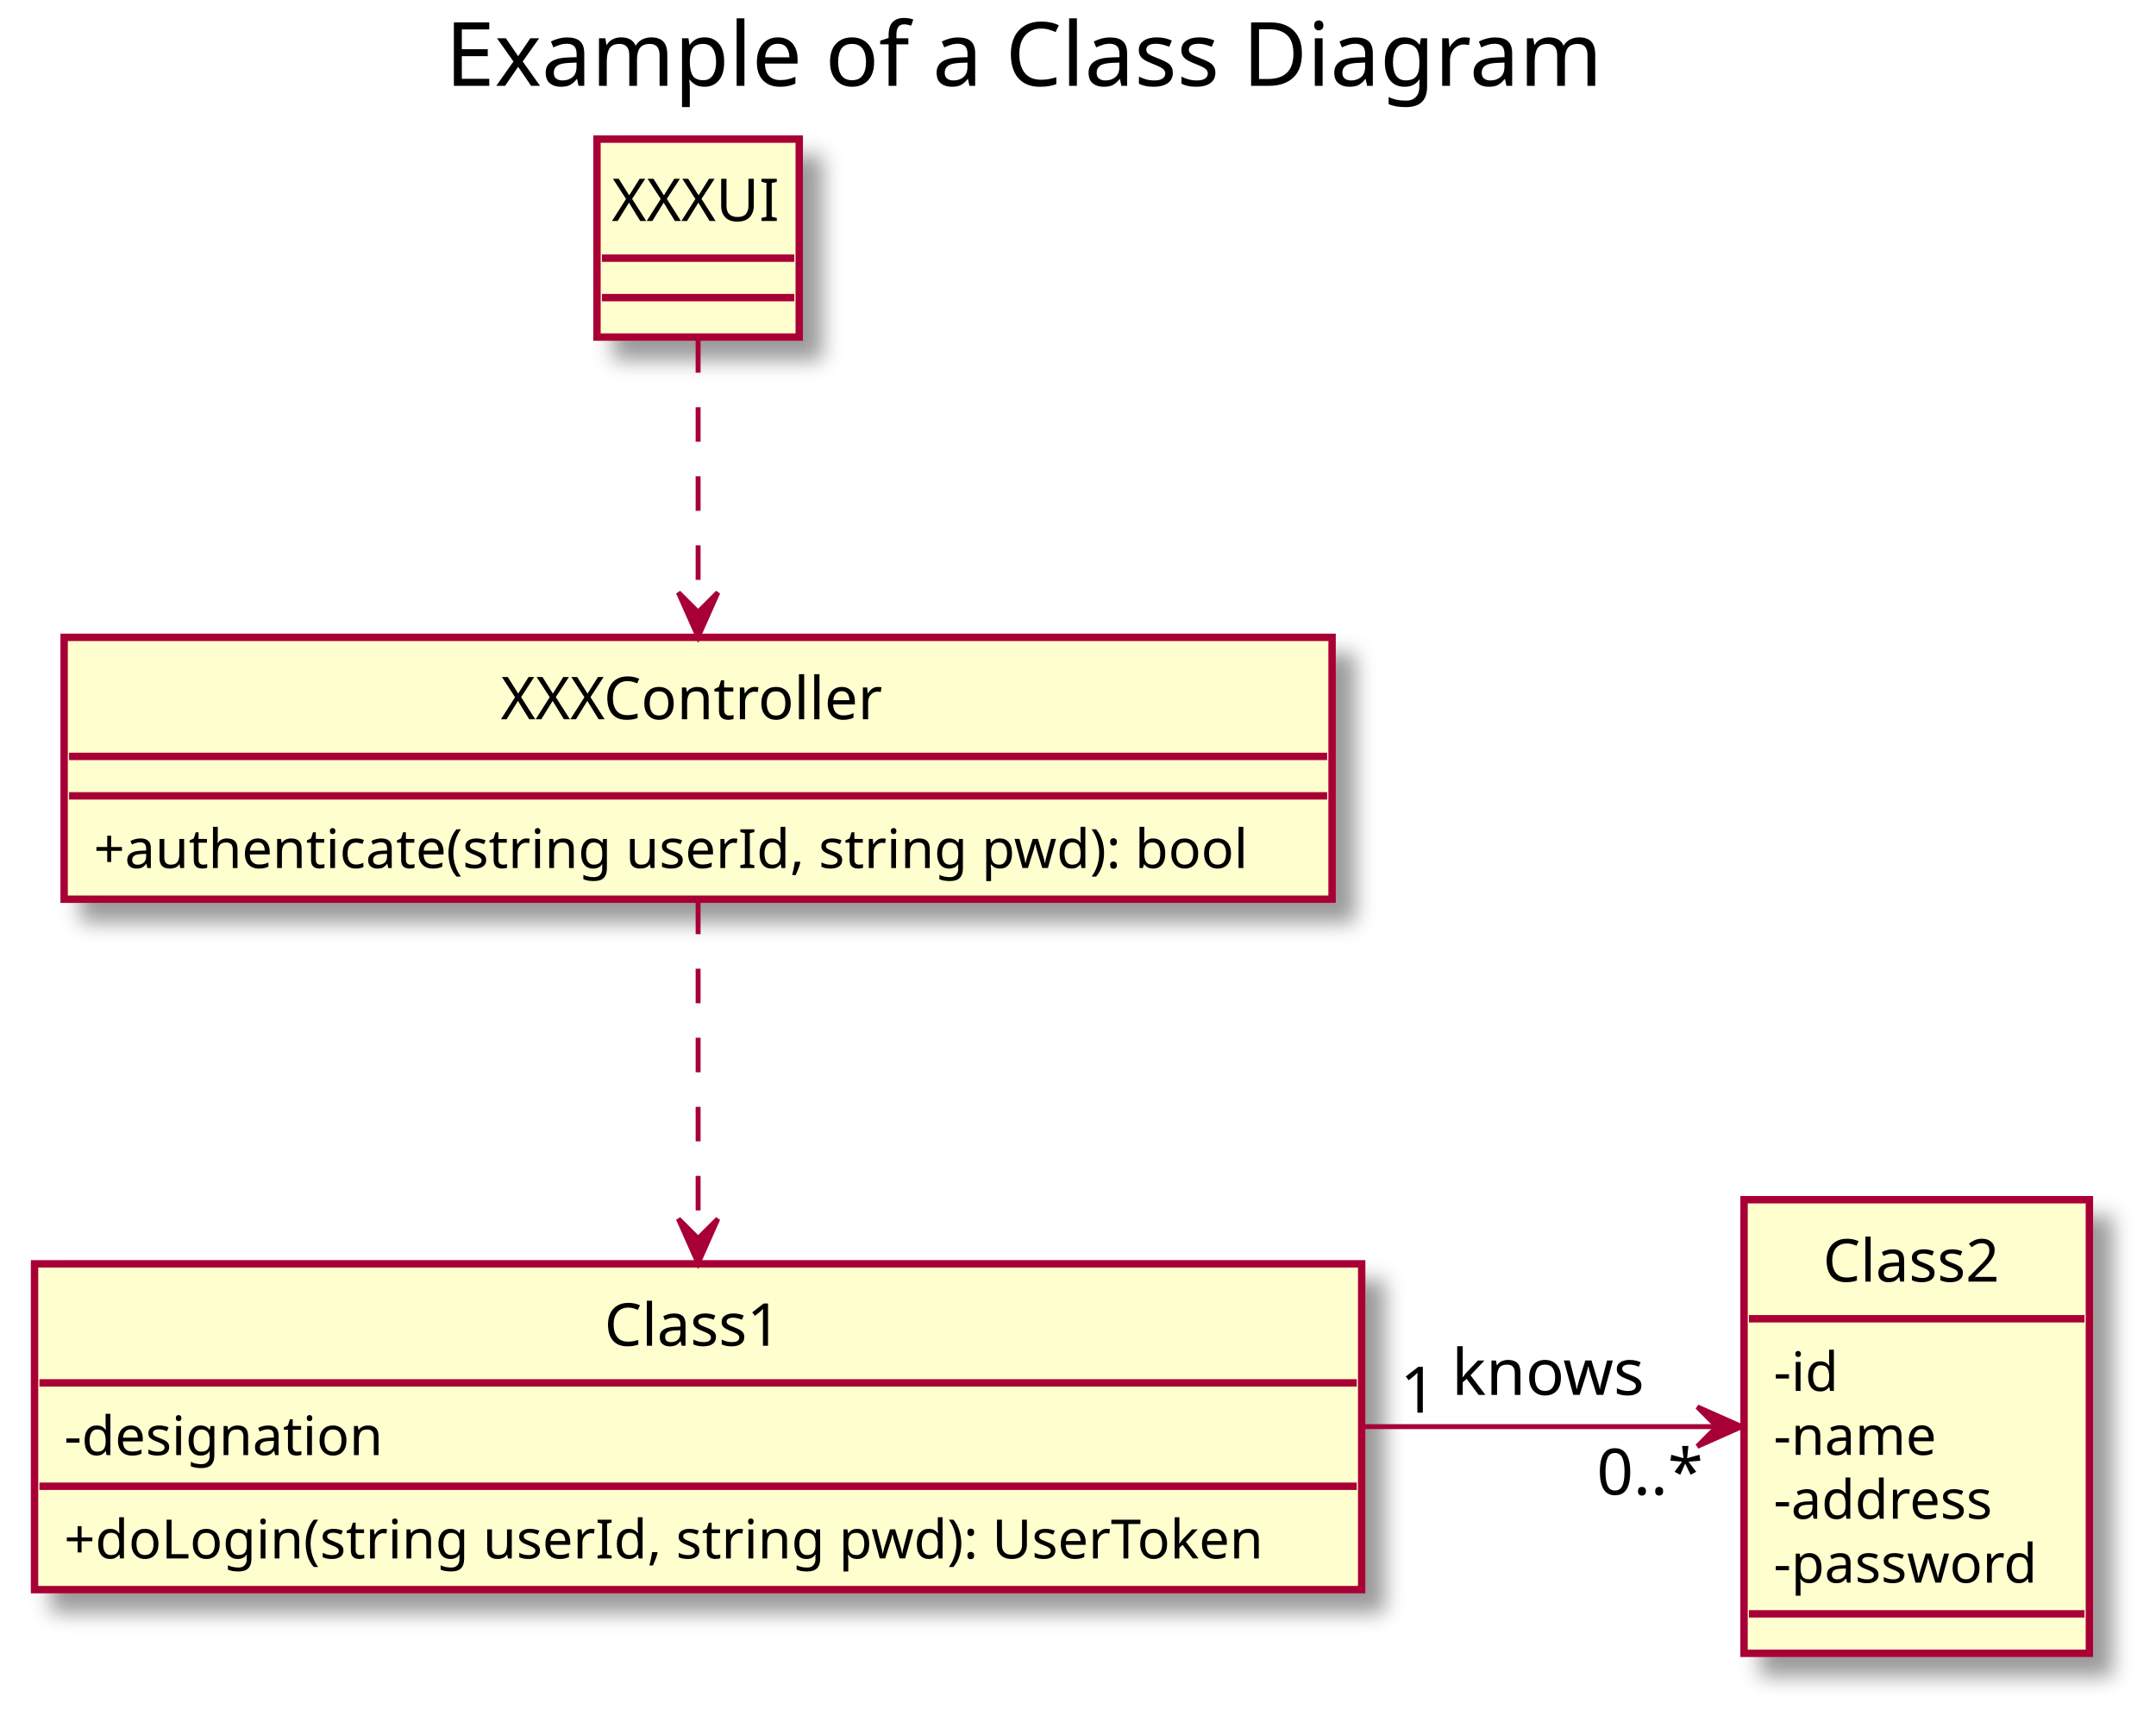
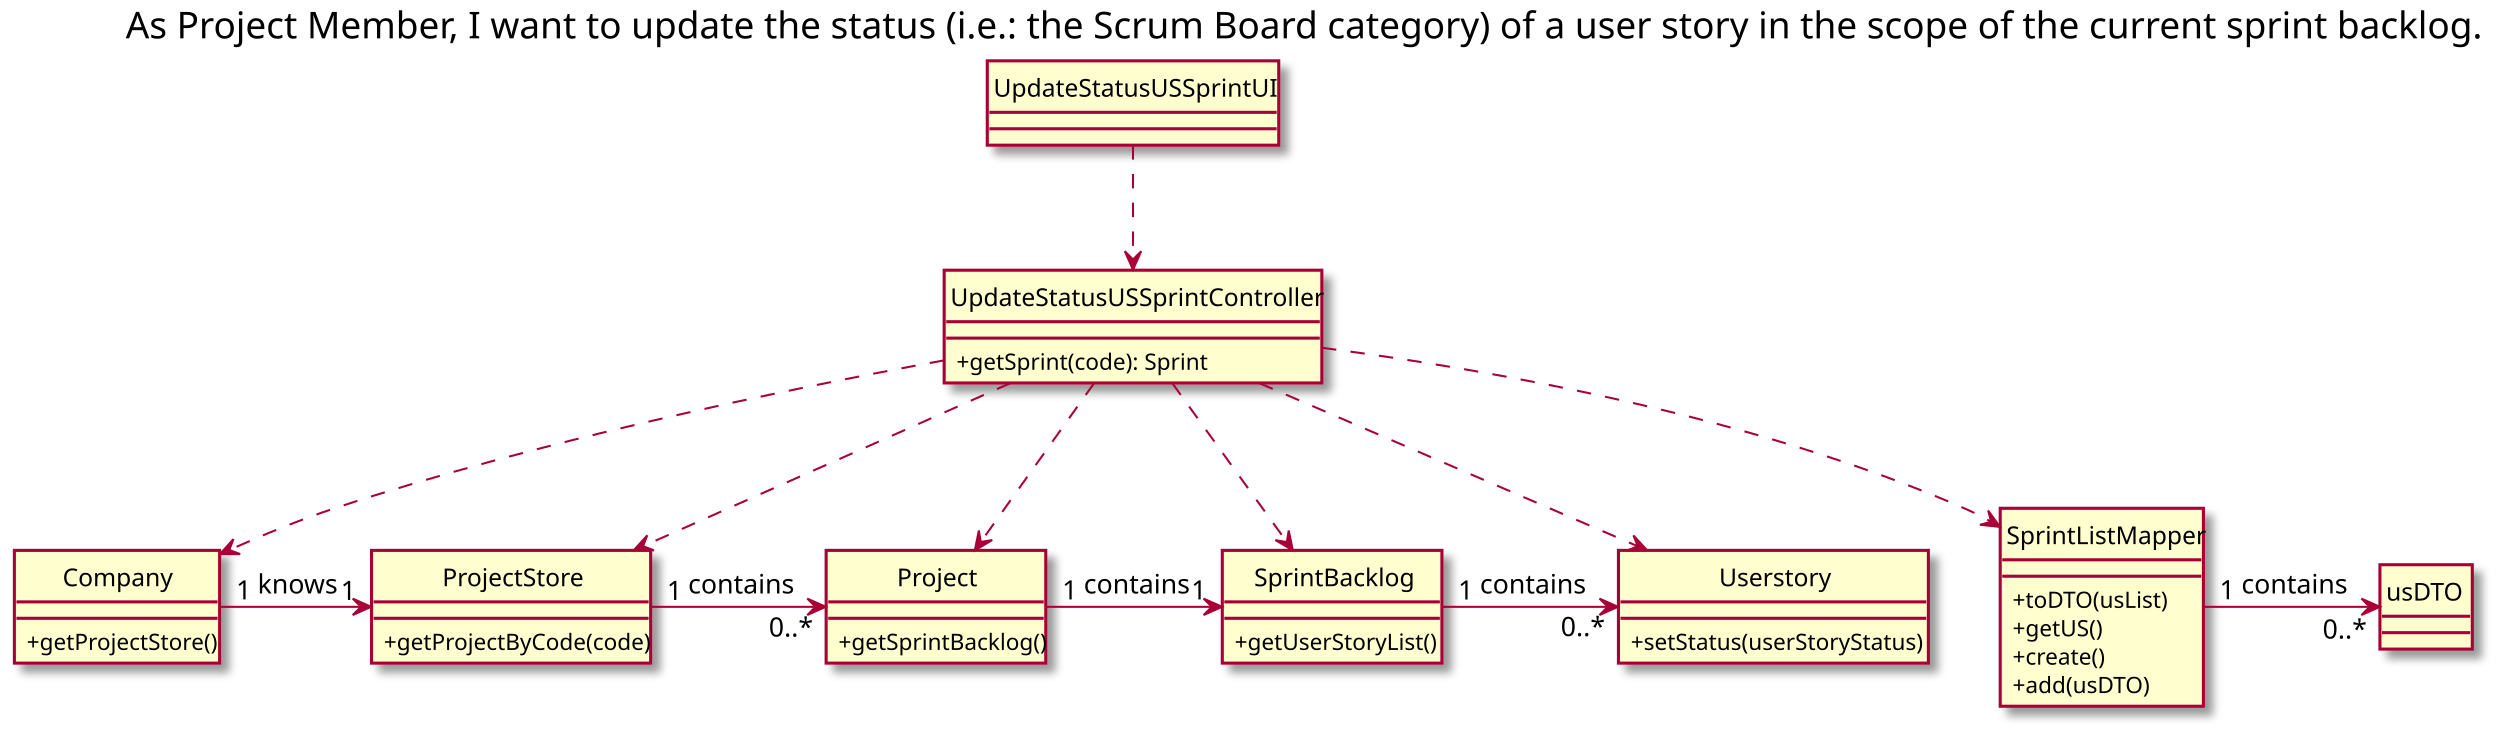
- <svg xmlns="http://www.w3.org/2000/svg" contentScriptType="application/ecmascript" contentStyleType="text/css" height="349px" preserveAspectRatio="none" style="width:437px;height:349px;background:#FFFFFF;" version="1.1" viewBox="0 0 437 349" width="437px" zoomAndPan="magnify">
+ <svg xmlns="http://www.w3.org/2000/svg" contentScriptType="application/ecmascript" contentStyleType="text/css" height="358px" preserveAspectRatio="none" style="width:1218px;height:358px;background:#FFFFFF;" version="1.1" viewBox="0 0 1218 358" width="1218px" zoomAndPan="magnify">
  <defs>
-     <filter height="300%" id="fgtu8cgsx9p9u" width="300%" x="-1" y="-1">
+     <filter height="300%" id="f1jak7dztjyok1" width="300%" x="-1" y="-1">
      <feGaussianBlur result="blurOut" stdDeviation="2.0" />
      <feColorMatrix in="blurOut" result="blurOut2" type="matrix" values="0 0 0 0 0 0 0 0 0 0 0 0 0 0 0 0 0 0 .4 0" />
      <feOffset dx="4.0" dy="4.0" in="blurOut2" result="blurOut3" />
      <feBlend in="SourceGraphic" in2="blurOut3" mode="normal" />
    </filter>
  </defs>
  <g>
-     <text fill="#000000" font-family="sans-serif" font-size="18" lengthAdjust="spacing" textLength="244" x="90.25" y="17.402">Example of a Class Diagram</text>
-     <rect codeLine="8" fill="#FEFECE" filter="url(#fgtu8cgsx9p9u)" height="40.133" id="XXXUI" style="stroke:#A80036;stroke-width:1.5;" width="41" x="121" y="28.199" />
-     <text fill="#000000" font-family="sans-serif" font-size="12" lengthAdjust="spacing" textLength="35" x="124" y="44.801">XXXUI</text>
-     <line style="stroke:#A80036;stroke-width:1.5;" x1="122" x2="161" y1="52.332" y2="52.332" />
-     <line style="stroke:#A80036;stroke-width:1.5;" x1="122" x2="161" y1="60.332" y2="60.332" />
-     <rect codeLine="12" fill="#FEFECE" filter="url(#fgtu8cgsx9p9u)" height="53.088" id="XXXController" style="stroke:#A80036;stroke-width:1.5;" width="257" x="13" y="129.199" />
-     <text fill="#000000" font-family="sans-serif" font-size="12" lengthAdjust="spacing" textLength="80" x="101.5" y="145.801">XXXController</text>
-     <line style="stroke:#A80036;stroke-width:1.5;" x1="14" x2="269" y1="153.332" y2="153.332" />
-     <line style="stroke:#A80036;stroke-width:1.5;" x1="14" x2="269" y1="161.332" y2="161.332" />
-     <text fill="#000000" font-family="sans-serif" font-size="11" lengthAdjust="spacing" textLength="245" x="19" y="175.967">+authenticate(string userId, string pwd): bool</text>
-     <rect codeLine="16" fill="#FEFECE" filter="url(#fgtu8cgsx9p9u)" height="66.043" id="Class1" style="stroke:#A80036;stroke-width:1.5;" width="269" x="7" y="256.199" />
-     <text fill="#000000" font-family="sans-serif" font-size="12" lengthAdjust="spacing" textLength="38" x="122.5" y="272.801">Class1</text>
-     <line style="stroke:#A80036;stroke-width:1.5;" x1="8" x2="275" y1="280.332" y2="280.332" />
-     <text fill="#000000" font-family="sans-serif" font-size="11" lengthAdjust="spacing" textLength="69" x="13" y="294.967">-designation</text>
-     <line style="stroke:#A80036;stroke-width:1.5;" x1="8" x2="275" y1="301.287" y2="301.287" />
-     <text fill="#000000" font-family="sans-serif" font-size="11" lengthAdjust="spacing" textLength="257" x="13" y="315.922">+doLogin(string userId, string pwd): UserToken</text>
-     <rect codeLine="21" fill="#FEFECE" filter="url(#fgtu8cgsx9p9u)" height="91.953" id="Class2" style="stroke:#A80036;stroke-width:1.5;" width="70" x="353.5" y="243.199" />
-     <text fill="#000000" font-family="sans-serif" font-size="12" lengthAdjust="spacing" textLength="38" x="369.5" y="259.801">Class2</text>
-     <line style="stroke:#A80036;stroke-width:1.5;" x1="354.5" x2="422.5" y1="267.332" y2="267.332" />
-     <text fill="#000000" font-family="sans-serif" font-size="11" lengthAdjust="spacing" textLength="16" x="359.5" y="281.967">-id</text>
-     <text fill="#000000" font-family="sans-serif" font-size="11" lengthAdjust="spacing" textLength="35" x="359.5" y="294.922">-name</text>
-     <text fill="#000000" font-family="sans-serif" font-size="11" lengthAdjust="spacing" textLength="49" x="359.5" y="307.877">-address</text>
-     <text fill="#000000" font-family="sans-serif" font-size="11" lengthAdjust="spacing" textLength="58" x="359.5" y="320.832">-password</text>
-     <line style="stroke:#A80036;stroke-width:1.5;" x1="354.5" x2="422.5" y1="327.152" y2="327.152" />
-     <path codeLine="28" d="M141.5,68.549 C141.5,83.969 141.5,105.849 141.5,123.709 " fill="none" id="XXXUI-to-XXXController" style="stroke:#A80036;stroke-width:1.0;stroke-dasharray:7.0,7.0;" />
-     <polygon fill="#A80036" points="141.5,129.109,145.5,120.109,141.5,124.109,137.5,120.109,141.5,129.109" style="stroke:#A80036;stroke-width:1.0;" />
-     <path codeLine="30" d="M141.5,182.369 C141.5,201.879 141.5,229.009 141.5,250.919 " fill="none" id="XXXController-to-Class1" style="stroke:#A80036;stroke-width:1.0;stroke-dasharray:7.0,7.0;" />
-     <polygon fill="#A80036" points="141.5,256.079,145.5,247.079,141.5,251.079,137.5,247.079,141.5,256.079" style="stroke:#A80036;stroke-width:1.0;" />
-     <path codeLine="32" d="M276.2,289.199 C302.32,289.199 327.76,289.199 347.8,289.199 " fill="none" id="Class1-to-Class2" style="stroke:#A80036;stroke-width:1.0;" />
-     <polygon fill="#A80036" points="353.04,289.199,344.04,285.199,348.04,289.199,344.04,293.199,353.04,289.199" style="stroke:#A80036;stroke-width:1.0;" />
-     <text fill="#000000" font-family="sans-serif" font-size="13" lengthAdjust="spacing" textLength="41" x="294.25" y="282.768">knows</text>
-     <text fill="#000000" font-family="sans-serif" font-size="13" lengthAdjust="spacing" textLength="8" x="283.785" y="286.365">1</text>
-     <text fill="#000000" font-family="sans-serif" font-size="13" lengthAdjust="spacing" textLength="22" x="323.635" y="302.991">0..*</text>
+     <text fill="#000000" font-family="sans-serif" font-size="18" lengthAdjust="spacing" textLength="1083" x="61.25" y="18.686">As Project Member, I want to update the status (i.e.: the Scrum Board category) of a user story in the scope of the current sprint backlog.</text>
+     <rect codeLine="8" fill="#FEFECE" filter="url(#f1jak7dztjyok1)" height="41.094" id="UpdateStatusUSSprintUI" style="stroke:#A80036;stroke-width:1.5;" width="142" x="481" y="29.641" />
+     <text fill="#000000" font-family="sans-serif" font-size="12" lengthAdjust="spacing" textLength="136" x="484" y="47.098">UpdateStatusUSSprintUI</text>
+     <line style="stroke:#A80036;stroke-width:1.5;" x1="482" x2="622" y1="54.734" y2="54.734" />
+     <line style="stroke:#A80036;stroke-width:1.5;" x1="482" x2="622" y1="62.734" y2="62.734" />
+     <rect codeLine="11" fill="#FEFECE" filter="url(#f1jak7dztjyok1)" height="54.93" id="UpdateStatusUSSprintController" style="stroke:#A80036;stroke-width:1.5;" width="184" x="460" y="131.641" />
+     <text fill="#000000" font-family="sans-serif" font-size="12" lengthAdjust="spacing" textLength="178" x="463" y="149.098">UpdateStatusUSSprintController</text>
+     <line style="stroke:#A80036;stroke-width:1.5;" x1="461" x2="643" y1="156.734" y2="156.734" />
+     <line style="stroke:#A80036;stroke-width:1.5;" x1="461" x2="643" y1="164.734" y2="164.734" />
+     <text fill="#000000" font-family="sans-serif" font-size="11" lengthAdjust="spacing" textLength="115" x="466" y="180.153">+getSprint(code): Sprint</text>
+     <rect codeLine="15" fill="#FEFECE" filter="url(#f1jak7dztjyok1)" height="54.93" id="Company" style="stroke:#A80036;stroke-width:1.5;" width="100" x="7" y="268.141" />
+     <text fill="#000000" font-family="sans-serif" font-size="12" lengthAdjust="spacing" textLength="53" x="30.5" y="285.598">Company</text>
+     <line style="stroke:#A80036;stroke-width:1.5;" x1="8" x2="106" y1="293.234" y2="293.234" />
+     <line style="stroke:#A80036;stroke-width:1.5;" x1="8" x2="106" y1="301.234" y2="301.234" />
+     <text fill="#000000" font-family="sans-serif" font-size="11" lengthAdjust="spacing" textLength="88" x="13" y="316.653">+getProjectStore()</text>
+     <rect codeLine="19" fill="#FEFECE" filter="url(#f1jak7dztjyok1)" height="54.93" id="ProjectStore" style="stroke:#A80036;stroke-width:1.5;" width="136" x="181" y="268.141" />
+     <text fill="#000000" font-family="sans-serif" font-size="12" lengthAdjust="spacing" textLength="67" x="215.5" y="285.598">ProjectStore</text>
+     <line style="stroke:#A80036;stroke-width:1.5;" x1="182" x2="316" y1="293.234" y2="293.234" />
+     <line style="stroke:#A80036;stroke-width:1.5;" x1="182" x2="316" y1="301.234" y2="301.234" />
+     <text fill="#000000" font-family="sans-serif" font-size="11" lengthAdjust="spacing" textLength="124" x="187" y="316.653">+getProjectByCode(code)</text>
+     <rect codeLine="23" fill="#FEFECE" filter="url(#f1jak7dztjyok1)" height="54.93" id="Project" style="stroke:#A80036;stroke-width:1.5;" width="107" x="402.5" y="268.141" />
+     <text fill="#000000" font-family="sans-serif" font-size="12" lengthAdjust="spacing" textLength="38" x="437" y="285.598">Project</text>
+     <line style="stroke:#A80036;stroke-width:1.5;" x1="403.5" x2="508.5" y1="293.234" y2="293.234" />
+     <line style="stroke:#A80036;stroke-width:1.5;" x1="403.5" x2="508.5" y1="301.234" y2="301.234" />
+     <text fill="#000000" font-family="sans-serif" font-size="11" lengthAdjust="spacing" textLength="95" x="408.5" y="316.653">+getSprintBacklog()</text>
+     <rect codeLine="27" fill="#FEFECE" filter="url(#f1jak7dztjyok1)" height="54.93" id="SprintBacklog" style="stroke:#A80036;stroke-width:1.5;" width="107" x="595.5" y="268.141" />
+     <text fill="#000000" font-family="sans-serif" font-size="12" lengthAdjust="spacing" textLength="76" x="611" y="285.598">SprintBacklog</text>
+     <line style="stroke:#A80036;stroke-width:1.5;" x1="596.5" x2="701.5" y1="293.234" y2="293.234" />
+     <line style="stroke:#A80036;stroke-width:1.5;" x1="596.5" x2="701.5" y1="301.234" y2="301.234" />
+     <text fill="#000000" font-family="sans-serif" font-size="11" lengthAdjust="spacing" textLength="95" x="601.5" y="316.653">+getUserStoryList()</text>
+     <rect codeLine="31" fill="#FEFECE" filter="url(#f1jak7dztjyok1)" height="96.438" id="SprintListMapper" style="stroke:#A80036;stroke-width:1.5;" width="99" x="974.5" y="247.641" />
+     <text fill="#000000" font-family="sans-serif" font-size="12" lengthAdjust="spacing" textLength="93" x="977.5" y="265.098">SprintListMapper</text>
+     <line style="stroke:#A80036;stroke-width:1.5;" x1="975.5" x2="1072.5" y1="272.734" y2="272.734" />
+     <line style="stroke:#A80036;stroke-width:1.5;" x1="975.5" x2="1072.5" y1="280.734" y2="280.734" />
+     <text fill="#000000" font-family="sans-serif" font-size="11" lengthAdjust="spacing" textLength="73" x="980.5" y="296.153">+toDTO(usList)</text>
+     <text fill="#000000" font-family="sans-serif" font-size="11" lengthAdjust="spacing" textLength="43" x="980.5" y="309.989">+getUS()</text>
+     <text fill="#000000" font-family="sans-serif" font-size="11" lengthAdjust="spacing" textLength="45" x="980.5" y="323.825">+create()</text>
+     <text fill="#000000" font-family="sans-serif" font-size="11" lengthAdjust="spacing" textLength="65" x="980.5" y="337.661">+add(usDTO)</text>
+     <rect codeLine="38" fill="#FEFECE" filter="url(#f1jak7dztjyok1)" height="54.93" id="Userstory" style="stroke:#A80036;stroke-width:1.5;" width="151" x="788.5" y="268.141" />
+     <text fill="#000000" font-family="sans-serif" font-size="12" lengthAdjust="spacing" textLength="53" x="837.5" y="285.598">Userstory</text>
+     <line style="stroke:#A80036;stroke-width:1.5;" x1="789.5" x2="938.5" y1="293.234" y2="293.234" />
+     <line style="stroke:#A80036;stroke-width:1.5;" x1="789.5" x2="938.5" y1="301.234" y2="301.234" />
+     <text fill="#000000" font-family="sans-serif" font-size="11" lengthAdjust="spacing" textLength="139" x="794.5" y="316.653">+setStatus(userStoryStatus)</text>
+     <rect codeLine="42" fill="#FEFECE" filter="url(#f1jak7dztjyok1)" height="41.094" id="usDTO" style="stroke:#A80036;stroke-width:1.5;" width="45" x="1159.5" y="275.141" />
+     <text fill="#000000" font-family="sans-serif" font-size="12" lengthAdjust="spacing" textLength="39" x="1162.5" y="292.598">usDTO</text>
+     <line style="stroke:#A80036;stroke-width:1.5;" x1="1160.5" x2="1203.5" y1="300.234" y2="300.234" />
+     <line style="stroke:#A80036;stroke-width:1.5;" x1="1160.5" x2="1203.5" y1="308.234" y2="308.234" />
+     <path codeLine="48" d="M552,70.771 C552,86.181 552,107.981 552,125.941 " fill="none" id="UpdateStatusUSSprintUI-to-UpdateStatusUSSprintController" style="stroke:#A80036;stroke-width:1.0;stroke-dasharray:7.0,7.0;" />
+     <polygon fill="#A80036" points="552,131.391,556,122.391,552,126.391,548,122.391,552,131.391" style="stroke:#A80036;stroke-width:1.0;" />
+     <path codeLine="50" d="M459.84,175.591 C380.14,190.201 262.41,214.771 163,247.641 C146.11,253.221 128.25,260.551 112.11,267.761 " fill="none" id="UpdateStatusUSSprintController-to-Company" style="stroke:#A80036;stroke-width:1.0;stroke-dasharray:7.0,7.0;" />
+     <polygon fill="#A80036" points="107.15,269.981,116.999,269.949,111.713,267.935,113.726,262.649,107.15,269.981" style="stroke:#A80036;stroke-width:1.0;" />
+     <path codeLine="52" d="M492.14,186.711 C440.57,209.601 366.32,242.561 313.47,266.021 " fill="none" id="UpdateStatusUSSprintController-to-ProjectStore" style="stroke:#A80036;stroke-width:1.0;stroke-dasharray:7.0,7.0;" />
+     <polygon fill="#A80036" points="308.74,268.121,318.589,268.126,313.31,266.093,315.344,260.814,308.74,268.121" style="stroke:#A80036;stroke-width:1.0;" />
+     <path codeLine="54" d="M533.03,186.711 C517.19,208.911 494.59,240.581 477.96,263.871 " fill="none" id="UpdateStatusUSSprintController-to-Project" style="stroke:#A80036;stroke-width:1.0;stroke-dasharray:7.0,7.0;" />
+     <polygon fill="#A80036" points="474.93,268.121,483.409,263.111,477.831,264.048,476.893,258.469,474.93,268.121" style="stroke:#A80036;stroke-width:1.0;" />
+     <path codeLine="56" d="M571.16,186.711 C587.17,208.911 610.01,240.581 626.81,263.871 " fill="none" id="UpdateStatusUSSprintController-to-SprintBacklog" style="stroke:#A80036;stroke-width:1.0;stroke-dasharray:7.0,7.0;" />
+     <polygon fill="#A80036" points="629.88,268.121,627.856,258.482,626.954,264.067,621.369,263.164,629.88,268.121" style="stroke:#A80036;stroke-width:1.0;" />
+     <path codeLine="58" d="M644.08,169.441 C728.33,180.391 855.01,203.041 957,247.641 C961.3,249.521 965.61,251.701 969.85,254.071 " fill="none" id="UpdateStatusUSSprintController-to-SprintListMapper" style="stroke:#A80036;stroke-width:1.0;stroke-dasharray:7.0,7.0;" />
+     <polygon fill="#A80036" points="974.42,256.711,968.627,248.746,970.09,254.21,964.626,255.673,974.42,256.711" style="stroke:#A80036;stroke-width:1.0;" />
+     <path codeLine="60" d="M613.64,186.711 C666.74,209.601 743.19,242.561 797.62,266.021 " fill="none" id="UpdateStatusUSSprintController-to-Userstory" style="stroke:#A80036;stroke-width:1.0;stroke-dasharray:7.0,7.0;" />
+     <polygon fill="#A80036" points="802.49,268.121,795.821,260.874,797.902,266.134,792.642,268.215,802.49,268.121" style="stroke:#A80036;stroke-width:1.0;" />
+     <path codeLine="62" d="M107.45,295.641 C128.31,295.641 152.91,295.641 175.71,295.641 " fill="none" id="Company-to-ProjectStore" style="stroke:#A80036;stroke-width:1.0;" />
+     <polygon fill="#A80036" points="180.84,295.641,171.84,291.641,175.84,295.641,171.84,299.641,180.84,295.641" style="stroke:#A80036;stroke-width:1.0;" />
+     <text fill="#000000" font-family="sans-serif" font-size="13" lengthAdjust="spacing" textLength="37" x="125.5" y="289.136">knows</text>
+     <text fill="#000000" font-family="sans-serif" font-size="13" lengthAdjust="spacing" textLength="7" x="115.037" y="292.04">1</text>
+     <text fill="#000000" font-family="sans-serif" font-size="13" lengthAdjust="spacing" textLength="7" x="166.002" y="292.284">1</text>
+     <path codeLine="64" d="M317.07,295.641 C342.92,295.641 372.13,295.641 397.07,295.641 " fill="none" id="ProjectStore-to-Project" style="stroke:#A80036;stroke-width:1.0;" />
+     <polygon fill="#A80036" points="402.32,295.641,393.32,291.641,397.32,295.641,393.32,299.641,402.32,295.641" style="stroke:#A80036;stroke-width:1.0;" />
+     <text fill="#000000" font-family="sans-serif" font-size="13" lengthAdjust="spacing" textLength="49" x="335.25" y="289.136">contains</text>
+     <text fill="#000000" font-family="sans-serif" font-size="13" lengthAdjust="spacing" textLength="7" x="324.898" y="292.284">1</text>
+     <text fill="#000000" font-family="sans-serif" font-size="13" lengthAdjust="spacing" textLength="20" x="374.559" y="310.137">0..*</text>
+     <path codeLine="66" d="M509.5,295.641 C534.61,295.641 564.58,295.641 590.31,295.641 " fill="none" id="Project-to-SprintBacklog" style="stroke:#A80036;stroke-width:1.0;" />
+     <polygon fill="#A80036" points="595.39,295.641,586.39,291.641,590.39,295.641,586.39,299.641,595.39,295.641" style="stroke:#A80036;stroke-width:1.0;" />
+     <text fill="#000000" font-family="sans-serif" font-size="13" lengthAdjust="spacing" textLength="49" x="528" y="289.136">contains</text>
+     <text fill="#000000" font-family="sans-serif" font-size="13" lengthAdjust="spacing" textLength="7" x="517.516" y="292.04">1</text>
+     <text fill="#000000" font-family="sans-serif" font-size="13" lengthAdjust="spacing" textLength="7" x="580.359" y="292.04">1</text>
+     <path codeLine="68" d="M702.7,295.641 C726.95,295.641 756.13,295.641 782.96,295.641 " fill="none" id="SprintBacklog-to-Userstory" style="stroke:#A80036;stroke-width:1.0;" />
+     <polygon fill="#A80036" points="788.29,295.641,779.29,291.641,783.29,295.641,779.29,299.641,788.29,295.641" style="stroke:#A80036;stroke-width:1.0;" />
+     <text fill="#000000" font-family="sans-serif" font-size="13" lengthAdjust="spacing" textLength="49" x="721" y="289.136">contains</text>
+     <text fill="#000000" font-family="sans-serif" font-size="13" lengthAdjust="spacing" textLength="7" x="710.386" y="292.089">1</text>
+     <text fill="#000000" font-family="sans-serif" font-size="13" lengthAdjust="spacing" textLength="20" x="760.389" y="309.893">0..*</text>
+     <path codeLine="70" d="M1073.56,295.641 C1100.2,295.641 1132.06,295.641 1154.32,295.641 " fill="none" id="SprintListMapper-to-usDTO" style="stroke:#A80036;stroke-width:1.0;" />
+     <polygon fill="#A80036" points="1159.49,295.641,1150.49,291.641,1154.49,295.641,1150.49,299.641,1159.49,295.641" style="stroke:#A80036;stroke-width:1.0;" />
+     <text fill="#000000" font-family="sans-serif" font-size="13" lengthAdjust="spacing" textLength="49" x="1092" y="289.136">contains</text>
+     <text fill="#000000" font-family="sans-serif" font-size="13" lengthAdjust="spacing" textLength="7" x="1081.353" y="291.954">1</text>
+     <text fill="#000000" font-family="sans-serif" font-size="13" lengthAdjust="spacing" textLength="20" x="1131.566" y="311.117">0..*</text>
  </g>
</svg>
